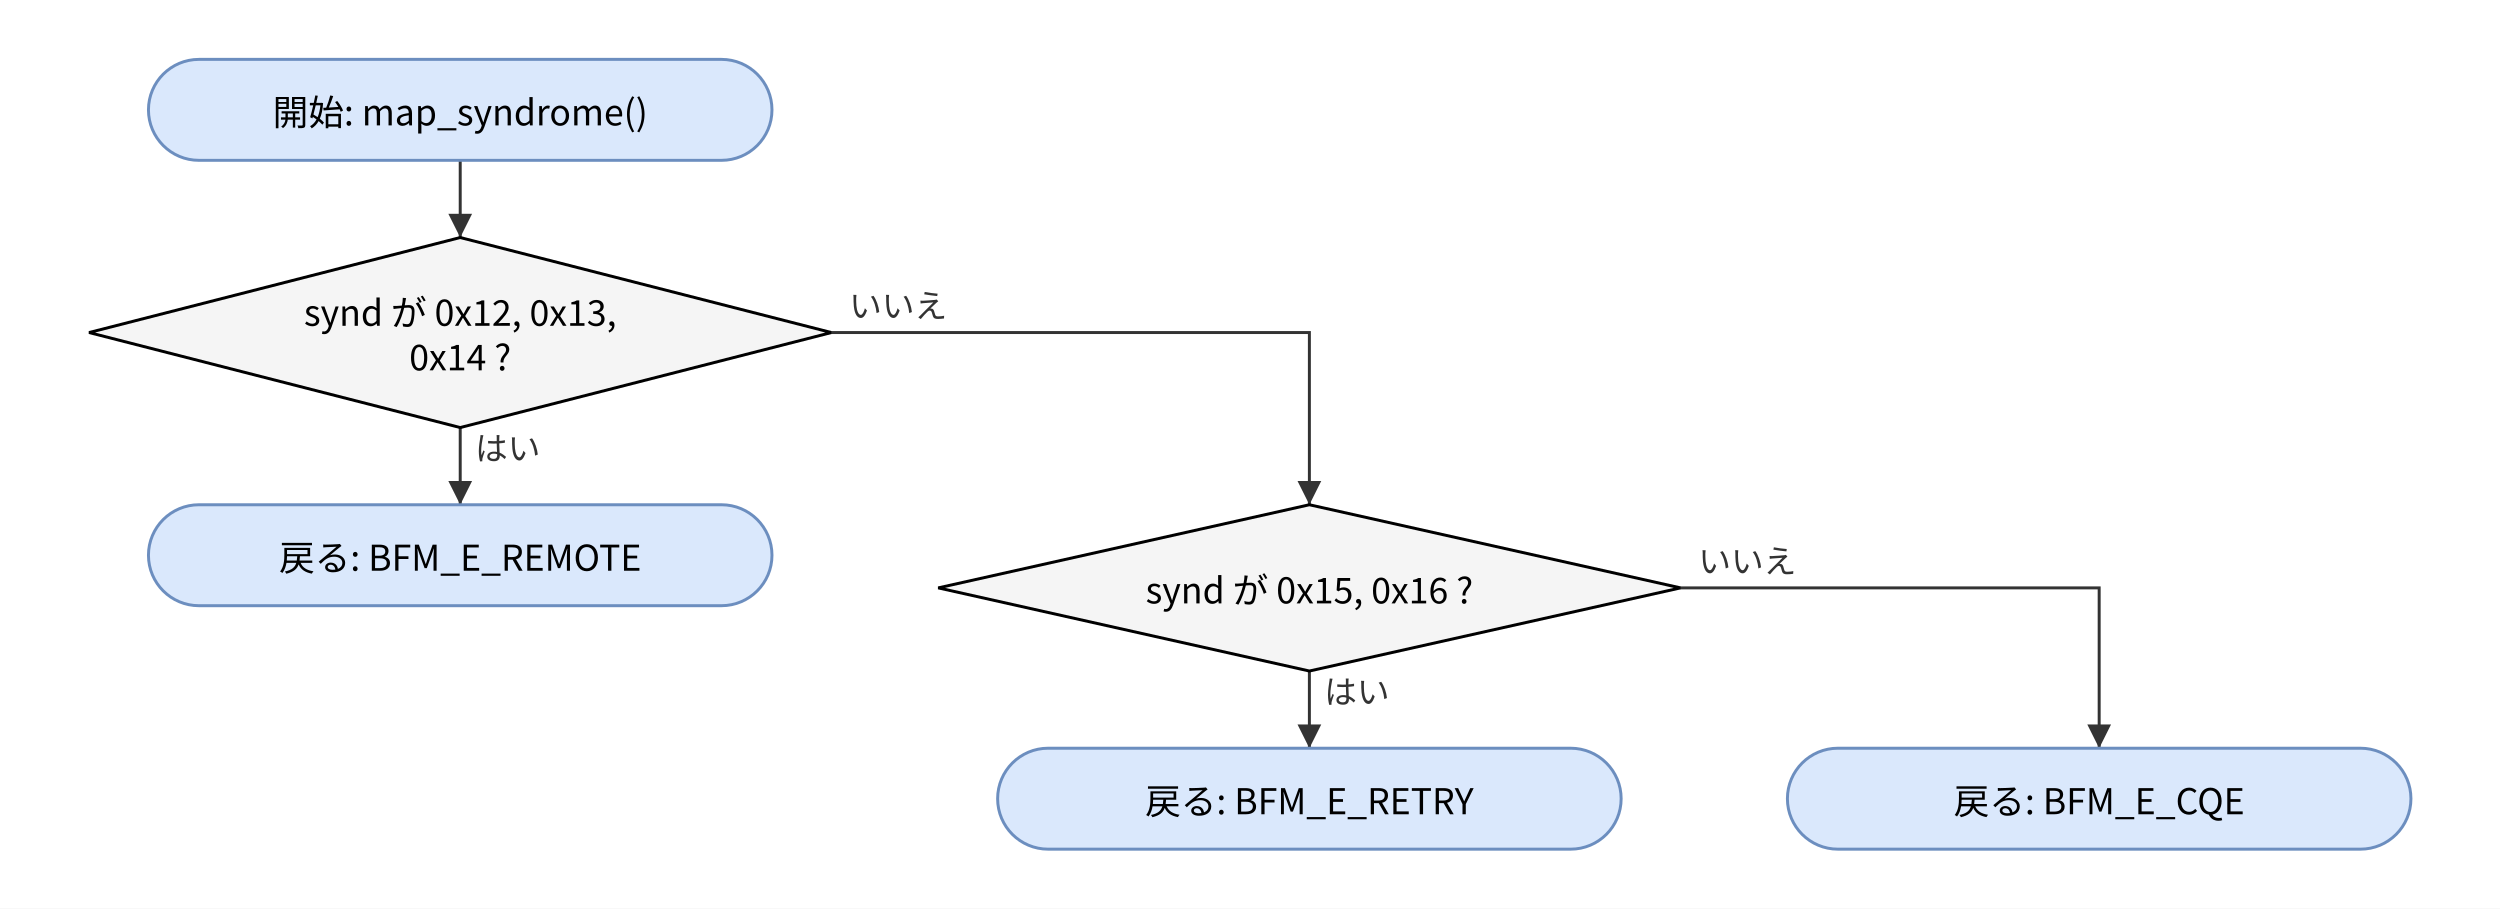
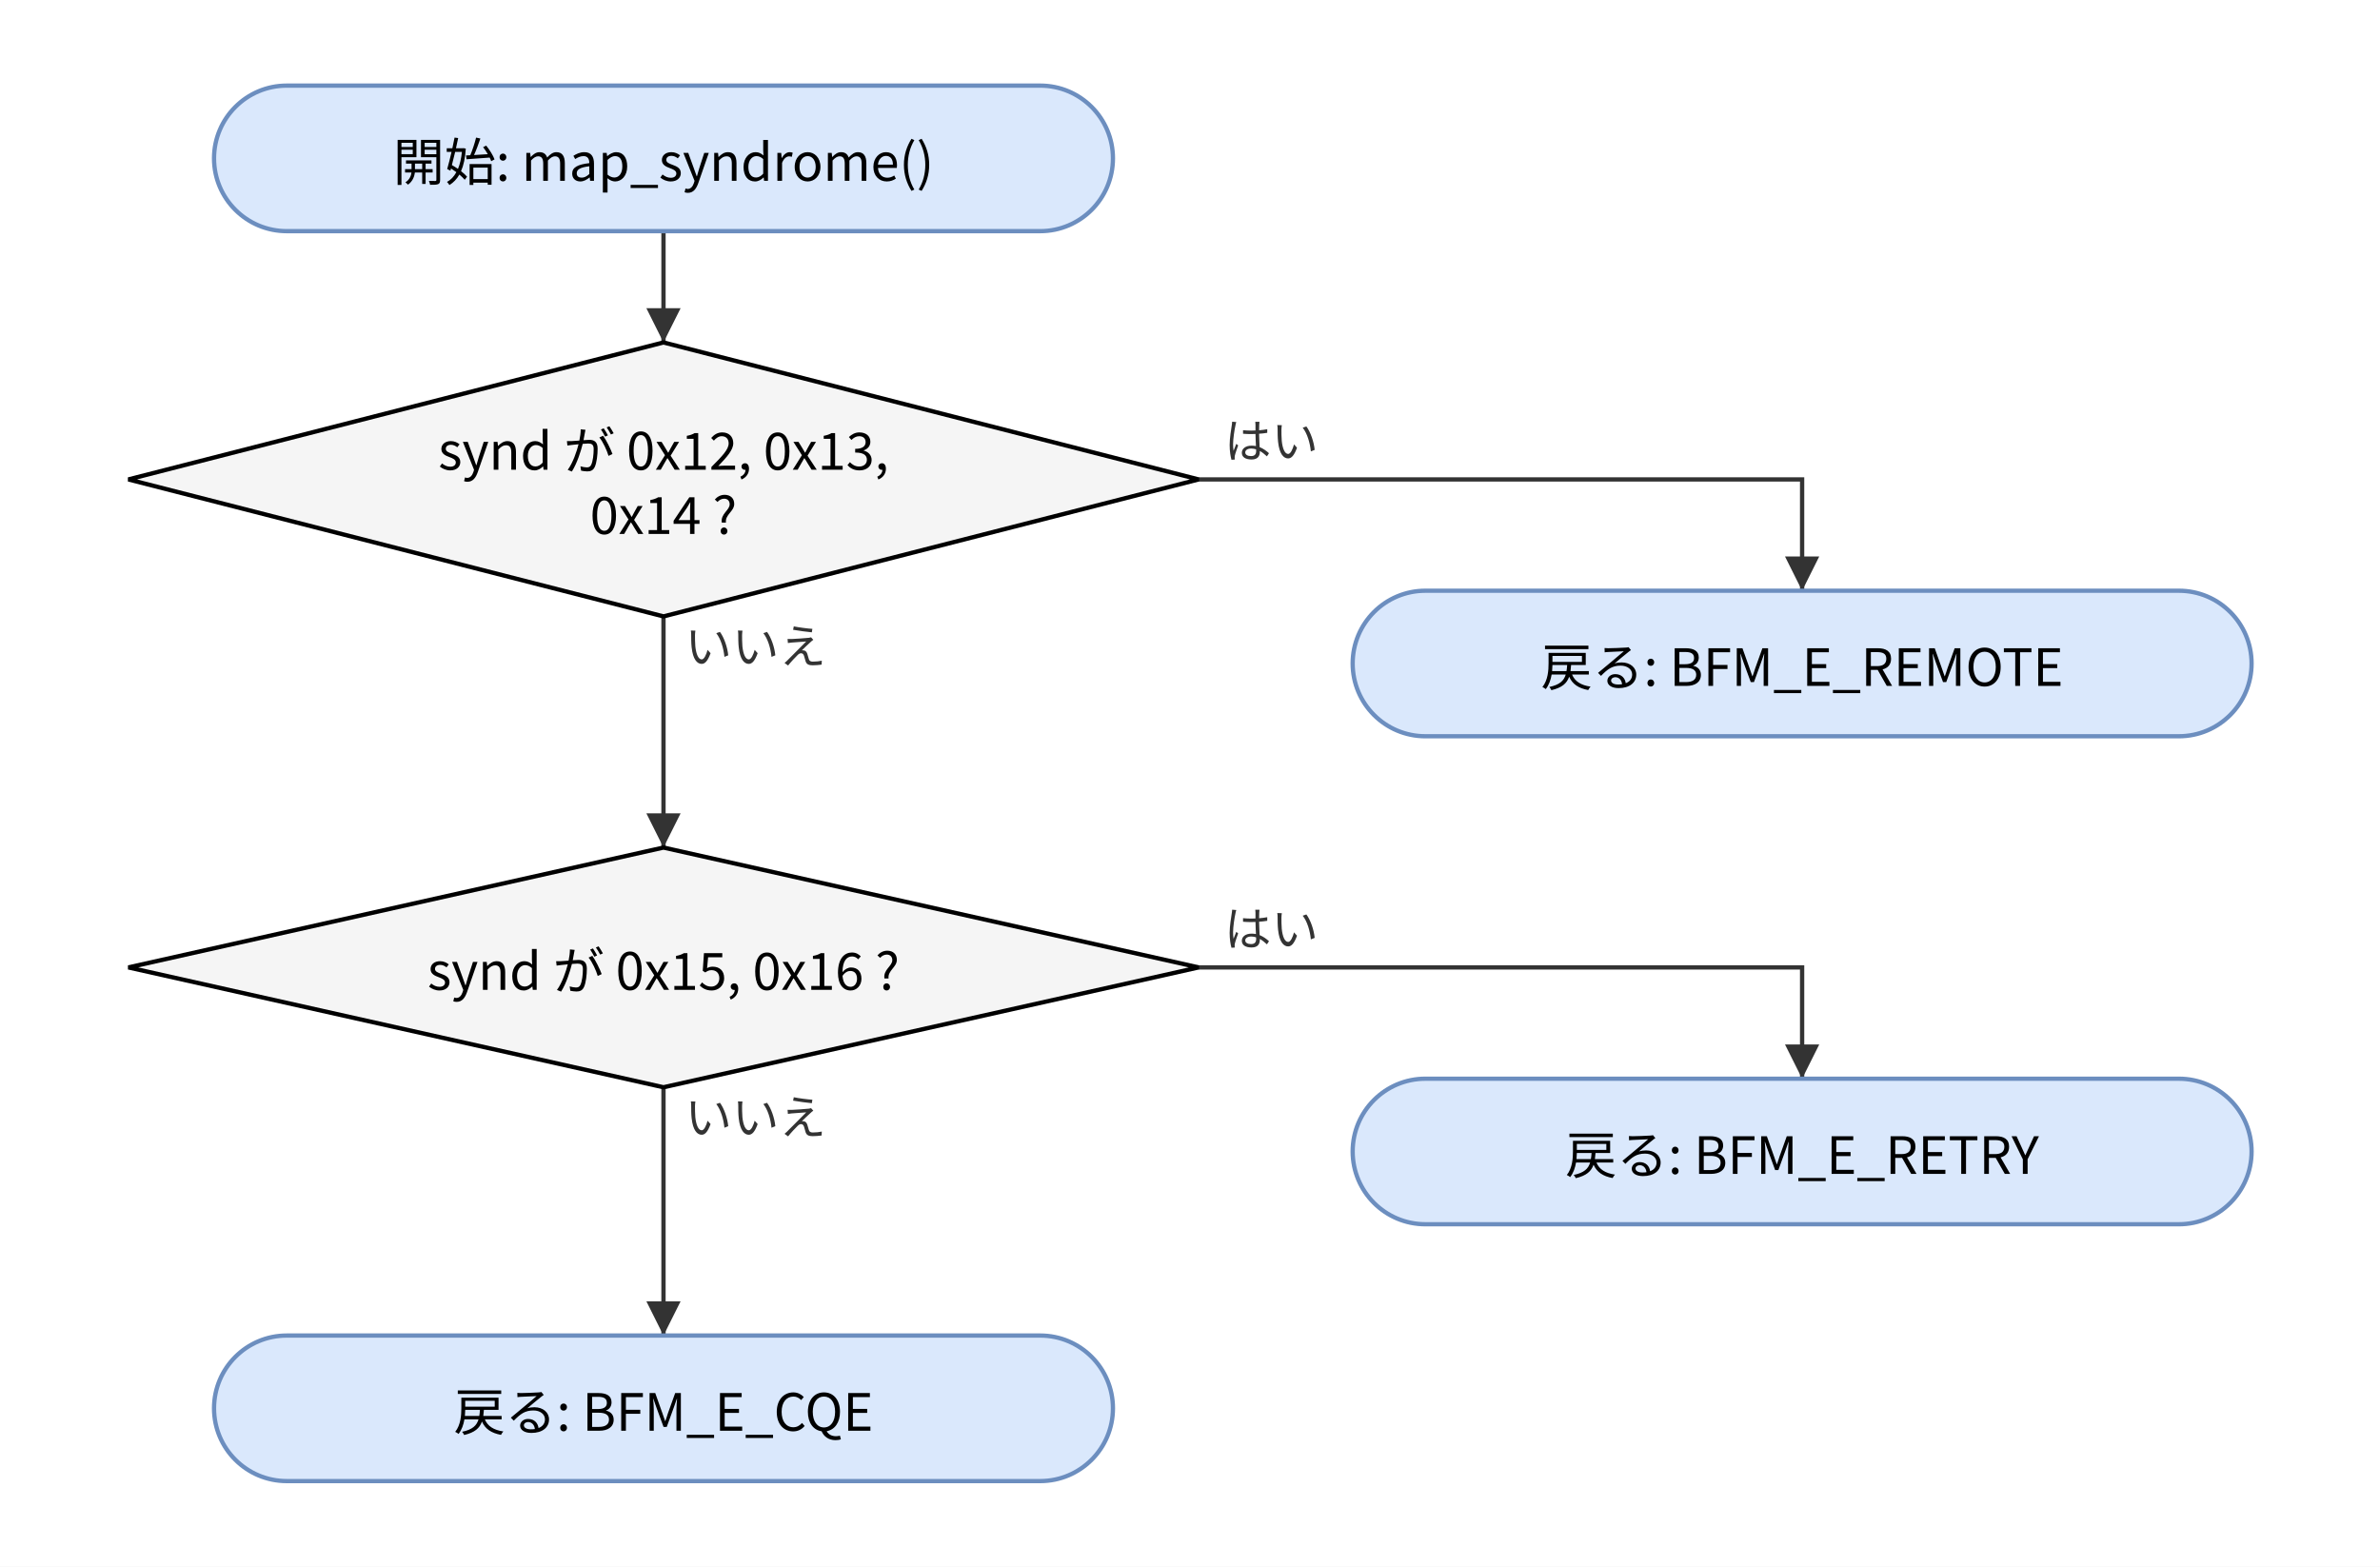
- <svg xmlns="http://www.w3.org/2000/svg" version="1.1" width="842" height="306" viewBox="0 0 842 306" font-family="Noto Sans CJK JP, Meiryo, sans-serif" content="&lt;mxfile host=&quot;bfmem-gen&quot; type=&quot;device&quot;&gt;&lt;diagram id=&quot;a3b3d1ed90ef5ceeb95d&quot; name=&quot;map_syndrome フロー&quot;&gt;&lt;mxGraphModel dx=&quot;800&quot; dy=&quot;600&quot; grid=&quot;0&quot; gridSize=&quot;10&quot; guides=&quot;1&quot; tooltips=&quot;1&quot; connect=&quot;1&quot; arrows=&quot;1&quot; fold=&quot;1&quot; page=&quot;0&quot; pageScale=&quot;1&quot; math=&quot;0&quot; shadow=&quot;0&quot;&gt;&lt;root&gt;&lt;mxCell id=&quot;0&quot;/&gt;&lt;mxCell id=&quot;1&quot; parent=&quot;0&quot;/&gt;&lt;mxCell id=&quot;n1&quot; value=&quot;開始: map_syndrome()&quot; style=&quot;rounded=1;arcSize=50;whiteSpace=wrap;html=1;fillColor=#dae8fc;strokeColor=#6c8ebf;&quot; vertex=&quot;1&quot; parent=&quot;1&quot;&gt;&lt;mxGeometry x=&quot;50.0&quot; y=&quot;20.0&quot; width=&quot;210.0&quot; height=&quot;34.0&quot; as=&quot;geometry&quot;/&gt;&lt;/mxCell&gt;&lt;mxCell id=&quot;n2&quot; value=&quot;synd が 0x12, 0x13,&amp;lt;br&amp;gt;0x14 ?&quot; style=&quot;rhombus;whiteSpace=wrap;html=1;fillColor=#f5f5f5;&quot; vertex=&quot;1&quot; parent=&quot;1&quot;&gt;&lt;mxGeometry x=&quot;30.0&quot; y=&quot;80.0&quot; width=&quot;250.0&quot; height=&quot;64.0&quot; as=&quot;geometry&quot;/&gt;&lt;/mxCell&gt;&lt;mxCell id=&quot;n3&quot; value=&quot;戻る: BFM_E_REMOTE&quot; style=&quot;rounded=1;arcSize=50;whiteSpace=wrap;html=1;fillColor=#dae8fc;strokeColor=#6c8ebf;&quot; vertex=&quot;1&quot; parent=&quot;1&quot;&gt;&lt;mxGeometry x=&quot;50.0&quot; y=&quot;170.0&quot; width=&quot;210.0&quot; height=&quot;34.0&quot; as=&quot;geometry&quot;/&gt;&lt;/mxCell&gt;&lt;mxCell id=&quot;n4&quot; value=&quot;synd が 0x15, 0x16 ?&quot; style=&quot;rhombus;whiteSpace=wrap;html=1;fillColor=#f5f5f5;&quot; vertex=&quot;1&quot; parent=&quot;1&quot;&gt;&lt;mxGeometry x=&quot;316.0&quot; y=&quot;170.0&quot; width=&quot;250.0&quot; height=&quot;56.0&quot; as=&quot;geometry&quot;/&gt;&lt;/mxCell&gt;&lt;mxCell id=&quot;n5&quot; value=&quot;戻る: BFM_E_RETRY&quot; style=&quot;rounded=1;arcSize=50;whiteSpace=wrap;html=1;fillColor=#dae8fc;strokeColor=#6c8ebf;&quot; vertex=&quot;1&quot; parent=&quot;1&quot;&gt;&lt;mxGeometry x=&quot;336.0&quot; y=&quot;252.0&quot; width=&quot;210.0&quot; height=&quot;34.0&quot; as=&quot;geometry&quot;/&gt;&lt;/mxCell&gt;&lt;mxCell id=&quot;n6&quot; value=&quot;戻る: BFM_E_CQE&quot; style=&quot;rounded=1;arcSize=50;whiteSpace=wrap;html=1;fillColor=#dae8fc;strokeColor=#6c8ebf;&quot; vertex=&quot;1&quot; parent=&quot;1&quot;&gt;&lt;mxGeometry x=&quot;602.0&quot; y=&quot;252.0&quot; width=&quot;210.0&quot; height=&quot;34.0&quot; as=&quot;geometry&quot;/&gt;&lt;/mxCell&gt;&lt;mxCell id=&quot;e0&quot; value=&quot;&quot; style=&quot;edgeStyle=none;html=1;rounded=0;endArrow=block;endFill=1;exitX=0.5;exitY=1;exitDx=0;exitDy=0;exitPerimeter=0;entryX=0.5;entryY=0;entryDx=0;entryDy=0;entryPerimeter=0;&quot; edge=&quot;1&quot; parent=&quot;1&quot; source=&quot;n1&quot; target=&quot;n2&quot;&gt;&lt;mxGeometry relative=&quot;1&quot; as=&quot;geometry&quot;&gt;&lt;Array as=&quot;points&quot;&gt;&lt;/Array&gt;&lt;/mxGeometry&gt;&lt;/mxCell&gt;&lt;mxCell id=&quot;e1&quot; value=&quot;はい&quot; style=&quot;edgeStyle=none;html=1;rounded=0;endArrow=block;endFill=1;exitX=0.5;exitY=1;exitDx=0;exitDy=0;exitPerimeter=0;entryX=0.5;entryY=0;entryDx=0;entryDy=0;entryPerimeter=0;&quot; edge=&quot;1&quot; parent=&quot;1&quot; source=&quot;n2&quot; target=&quot;n3&quot;&gt;&lt;mxGeometry relative=&quot;1&quot; as=&quot;geometry&quot;&gt;&lt;Array as=&quot;points&quot;&gt;&lt;/Array&gt;&lt;/mxGeometry&gt;&lt;/mxCell&gt;&lt;mxCell id=&quot;e2&quot; value=&quot;いいえ&quot; style=&quot;edgeStyle=none;html=1;rounded=0;endArrow=block;endFill=1;exitX=1;exitY=0.5;exitDx=0;exitDy=0;exitPerimeter=0;entryX=0.5;entryY=0;entryDx=0;entryDy=0;entryPerimeter=0;&quot; edge=&quot;1&quot; parent=&quot;1&quot; source=&quot;n2&quot; target=&quot;n4&quot;&gt;&lt;mxGeometry relative=&quot;1&quot; as=&quot;geometry&quot;&gt;&lt;Array as=&quot;points&quot;&gt;&lt;mxPoint x=&quot;441.0&quot; y=&quot;112.0&quot;/&gt;&lt;/Array&gt;&lt;/mxGeometry&gt;&lt;/mxCell&gt;&lt;mxCell id=&quot;e3&quot; value=&quot;はい&quot; style=&quot;edgeStyle=none;html=1;rounded=0;endArrow=block;endFill=1;exitX=0.5;exitY=1;exitDx=0;exitDy=0;exitPerimeter=0;entryX=0.5;entryY=0;entryDx=0;entryDy=0;entryPerimeter=0;&quot; edge=&quot;1&quot; parent=&quot;1&quot; source=&quot;n4&quot; target=&quot;n5&quot;&gt;&lt;mxGeometry relative=&quot;1&quot; as=&quot;geometry&quot;&gt;&lt;Array as=&quot;points&quot;&gt;&lt;/Array&gt;&lt;/mxGeometry&gt;&lt;/mxCell&gt;&lt;mxCell id=&quot;e4&quot; value=&quot;いいえ&quot; style=&quot;edgeStyle=none;html=1;rounded=0;endArrow=block;endFill=1;exitX=1;exitY=0.5;exitDx=0;exitDy=0;exitPerimeter=0;entryX=0.5;entryY=0;entryDx=0;entryDy=0;entryPerimeter=0;&quot; edge=&quot;1&quot; parent=&quot;1&quot; source=&quot;n4&quot; target=&quot;n6&quot;&gt;&lt;mxGeometry relative=&quot;1&quot; as=&quot;geometry&quot;&gt;&lt;Array as=&quot;points&quot;&gt;&lt;mxPoint x=&quot;707.0&quot; y=&quot;198.0&quot;/&gt;&lt;/Array&gt;&lt;/mxGeometry&gt;&lt;/mxCell&gt;&lt;/root&gt;&lt;/mxGraphModel&gt;&lt;/diagram&gt;&lt;/mxfile&gt;">
+ <svg xmlns="http://www.w3.org/2000/svg" version="1.1" width="556" height="366" viewBox="0 0 556 366" font-family="Noto Sans CJK JP, Meiryo, sans-serif" content="&lt;mxfile host=&quot;bfmem-gen&quot; type=&quot;device&quot;&gt;&lt;diagram id=&quot;a3b3d1ed90ef5ceeb95d&quot; name=&quot;map_syndrome フロー&quot;&gt;&lt;mxGraphModel dx=&quot;800&quot; dy=&quot;600&quot; grid=&quot;0&quot; gridSize=&quot;10&quot; guides=&quot;1&quot; tooltips=&quot;1&quot; connect=&quot;1&quot; arrows=&quot;1&quot; fold=&quot;1&quot; page=&quot;0&quot; pageScale=&quot;1&quot; math=&quot;0&quot; shadow=&quot;0&quot;&gt;&lt;root&gt;&lt;mxCell id=&quot;0&quot;/&gt;&lt;mxCell id=&quot;1&quot; parent=&quot;0&quot;/&gt;&lt;mxCell id=&quot;n1&quot; value=&quot;開始: map_syndrome()&quot; style=&quot;rounded=1;arcSize=50;whiteSpace=wrap;html=1;fillColor=#dae8fc;strokeColor=#6c8ebf;&quot; vertex=&quot;1&quot; parent=&quot;1&quot;&gt;&lt;mxGeometry x=&quot;50.0&quot; y=&quot;20.0&quot; width=&quot;210.0&quot; height=&quot;34.0&quot; as=&quot;geometry&quot;/&gt;&lt;/mxCell&gt;&lt;mxCell id=&quot;n2&quot; value=&quot;synd が 0x12, 0x13,&amp;lt;br&amp;gt;0x14 ?&quot; style=&quot;rhombus;whiteSpace=wrap;html=1;fillColor=#f5f5f5;&quot; vertex=&quot;1&quot; parent=&quot;1&quot;&gt;&lt;mxGeometry x=&quot;30.0&quot; y=&quot;80.0&quot; width=&quot;250.0&quot; height=&quot;64.0&quot; as=&quot;geometry&quot;/&gt;&lt;/mxCell&gt;&lt;mxCell id=&quot;n3&quot; value=&quot;戻る: BFM_E_REMOTE&quot; style=&quot;rounded=1;arcSize=50;whiteSpace=wrap;html=1;fillColor=#dae8fc;strokeColor=#6c8ebf;&quot; vertex=&quot;1&quot; parent=&quot;1&quot;&gt;&lt;mxGeometry x=&quot;316.0&quot; y=&quot;138.0&quot; width=&quot;210.0&quot; height=&quot;34.0&quot; as=&quot;geometry&quot;/&gt;&lt;/mxCell&gt;&lt;mxCell id=&quot;n4&quot; value=&quot;synd が 0x15, 0x16 ?&quot; style=&quot;rhombus;whiteSpace=wrap;html=1;fillColor=#f5f5f5;&quot; vertex=&quot;1&quot; parent=&quot;1&quot;&gt;&lt;mxGeometry x=&quot;30.0&quot; y=&quot;198.0&quot; width=&quot;250.0&quot; height=&quot;56.0&quot; as=&quot;geometry&quot;/&gt;&lt;/mxCell&gt;&lt;mxCell id=&quot;n5&quot; value=&quot;戻る: BFM_E_RETRY&quot; style=&quot;rounded=1;arcSize=50;whiteSpace=wrap;html=1;fillColor=#dae8fc;strokeColor=#6c8ebf;&quot; vertex=&quot;1&quot; parent=&quot;1&quot;&gt;&lt;mxGeometry x=&quot;316.0&quot; y=&quot;252.0&quot; width=&quot;210.0&quot; height=&quot;34.0&quot; as=&quot;geometry&quot;/&gt;&lt;/mxCell&gt;&lt;mxCell id=&quot;n6&quot; value=&quot;戻る: BFM_E_CQE&quot; style=&quot;rounded=1;arcSize=50;whiteSpace=wrap;html=1;fillColor=#dae8fc;strokeColor=#6c8ebf;&quot; vertex=&quot;1&quot; parent=&quot;1&quot;&gt;&lt;mxGeometry x=&quot;50.0&quot; y=&quot;312.0&quot; width=&quot;210.0&quot; height=&quot;34.0&quot; as=&quot;geometry&quot;/&gt;&lt;/mxCell&gt;&lt;mxCell id=&quot;e0&quot; value=&quot;&quot; style=&quot;edgeStyle=none;html=1;rounded=0;endArrow=block;endFill=1;exitX=0.5;exitY=1;exitDx=0;exitDy=0;exitPerimeter=0;entryX=0.5;entryY=0;entryDx=0;entryDy=0;entryPerimeter=0;&quot; edge=&quot;1&quot; parent=&quot;1&quot; source=&quot;n1&quot; target=&quot;n2&quot;&gt;&lt;mxGeometry relative=&quot;1&quot; as=&quot;geometry&quot;&gt;&lt;Array as=&quot;points&quot;&gt;&lt;/Array&gt;&lt;/mxGeometry&gt;&lt;/mxCell&gt;&lt;mxCell id=&quot;e1&quot; value=&quot;はい&quot; style=&quot;edgeStyle=none;html=1;rounded=0;endArrow=block;endFill=1;exitX=1;exitY=0.5;exitDx=0;exitDy=0;exitPerimeter=0;entryX=0.5;entryY=0;entryDx=0;entryDy=0;entryPerimeter=0;&quot; edge=&quot;1&quot; parent=&quot;1&quot; source=&quot;n2&quot; target=&quot;n3&quot;&gt;&lt;mxGeometry relative=&quot;1&quot; as=&quot;geometry&quot;&gt;&lt;Array as=&quot;points&quot;&gt;&lt;mxPoint x=&quot;421.0&quot; y=&quot;112.0&quot;/&gt;&lt;/Array&gt;&lt;/mxGeometry&gt;&lt;/mxCell&gt;&lt;mxCell id=&quot;e2&quot; value=&quot;いいえ&quot; style=&quot;edgeStyle=none;html=1;rounded=0;endArrow=block;endFill=1;exitX=0.5;exitY=1;exitDx=0;exitDy=0;exitPerimeter=0;entryX=0.5;entryY=0;entryDx=0;entryDy=0;entryPerimeter=0;&quot; edge=&quot;1&quot; parent=&quot;1&quot; source=&quot;n2&quot; target=&quot;n4&quot;&gt;&lt;mxGeometry relative=&quot;1&quot; as=&quot;geometry&quot;&gt;&lt;Array as=&quot;points&quot;&gt;&lt;/Array&gt;&lt;/mxGeometry&gt;&lt;/mxCell&gt;&lt;mxCell id=&quot;e3&quot; value=&quot;はい&quot; style=&quot;edgeStyle=none;html=1;rounded=0;endArrow=block;endFill=1;exitX=1;exitY=0.5;exitDx=0;exitDy=0;exitPerimeter=0;entryX=0.5;entryY=0;entryDx=0;entryDy=0;entryPerimeter=0;&quot; edge=&quot;1&quot; parent=&quot;1&quot; source=&quot;n4&quot; target=&quot;n5&quot;&gt;&lt;mxGeometry relative=&quot;1&quot; as=&quot;geometry&quot;&gt;&lt;Array as=&quot;points&quot;&gt;&lt;mxPoint x=&quot;421.0&quot; y=&quot;226.0&quot;/&gt;&lt;/Array&gt;&lt;/mxGeometry&gt;&lt;/mxCell&gt;&lt;mxCell id=&quot;e4&quot; value=&quot;いいえ&quot; style=&quot;edgeStyle=none;html=1;rounded=0;endArrow=block;endFill=1;exitX=0.5;exitY=1;exitDx=0;exitDy=0;exitPerimeter=0;entryX=0.5;entryY=0;entryDx=0;entryDy=0;entryPerimeter=0;&quot; edge=&quot;1&quot; parent=&quot;1&quot; source=&quot;n4&quot; target=&quot;n6&quot;&gt;&lt;mxGeometry relative=&quot;1&quot; as=&quot;geometry&quot;&gt;&lt;Array as=&quot;points&quot;&gt;&lt;/Array&gt;&lt;/mxGeometry&gt;&lt;/mxCell&gt;&lt;/root&gt;&lt;/mxGraphModel&gt;&lt;/diagram&gt;&lt;/mxfile&gt;">
  <defs>
    <marker id="a" viewBox="0 0 10 10" refX="10" refY="5" markerWidth="8" markerHeight="8" orient="auto-start-reverse">
      <path d="M0,0 L10,5 L0,10 z" fill="#333333" />
    </marker>
  </defs>
-   <rect x="0" y="0" width="842" height="306" fill="#ffffff" />
+   <rect x="0" y="0" width="556" height="366" fill="#ffffff" />
  <polyline points="155.0,54.0 155.0,80.0" fill="none" stroke="#333333" marker-end="url(#a)" />
-   <polyline points="155.0,144.0 155.0,170.0" fill="none" stroke="#333333" marker-end="url(#a)" />
-   <text x="160.0" y="155.0" font-size="11" text-anchor="start" fill="#333333">はい</text>
-   <polyline points="280.0,112.0 441.0,112.0 441.0,170.0" fill="none" stroke="#333333" marker-end="url(#a)" />
-   <text x="286.0" y="107.0" font-size="11" text-anchor="start" fill="#333333">いいえ</text>
-   <polyline points="441.0,226.0 441.0,252.0" fill="none" stroke="#333333" marker-end="url(#a)" />
-   <text x="446.0" y="237.0" font-size="11" text-anchor="start" fill="#333333">はい</text>
-   <polyline points="566.0,198.0 707.0,198.0 707.0,252.0" fill="none" stroke="#333333" marker-end="url(#a)" />
-   <text x="572.0" y="193.0" font-size="11" text-anchor="start" fill="#333333">いいえ</text>
+   <polyline points="280.0,112.0 421.0,112.0 421.0,138.0" fill="none" stroke="#333333" marker-end="url(#a)" />
+   <text x="286.0" y="107.0" font-size="11" text-anchor="start" fill="#333333">はい</text>
+   <polyline points="155.0,144.0 155.0,198.0" fill="none" stroke="#333333" marker-end="url(#a)" />
+   <text x="160.0" y="155.0" font-size="11" text-anchor="start" fill="#333333">いいえ</text>
+   <polyline points="280.0,226.0 421.0,226.0 421.0,252.0" fill="none" stroke="#333333" marker-end="url(#a)" />
+   <text x="286.0" y="221.0" font-size="11" text-anchor="start" fill="#333333">はい</text>
+   <polyline points="155.0,254.0 155.0,312.0" fill="none" stroke="#333333" marker-end="url(#a)" />
+   <text x="160.0" y="265.0" font-size="11" text-anchor="start" fill="#333333">いいえ</text>
  <rect x="50.0" y="20.0" width="210.0" height="34.0" rx="17.0" fill="#dae8fc" stroke="#6c8ebf" />
  <text x="155.0" y="37.0" font-size="12" text-anchor="middle" dominant-baseline="central" fill="#000000">開始: map_syndrome()</text>
  <polygon points="155.0,80.0 280.0,112.0 155.0,144.0 30.0,112.0" fill="#f5f5f5" stroke="#000000" />
  <text x="155.0" y="104.5" font-size="12" text-anchor="middle" dominant-baseline="central" fill="#000000">synd が 0x12, 0x13,</text>
  <text x="155.0" y="119.5" font-size="12" text-anchor="middle" dominant-baseline="central" fill="#000000">0x14 ?</text>
-   <rect x="50.0" y="170.0" width="210.0" height="34.0" rx="17.0" fill="#dae8fc" stroke="#6c8ebf" />
-   <text x="155.0" y="187.0" font-size="12" text-anchor="middle" dominant-baseline="central" fill="#000000">戻る: BFM_E_REMOTE</text>
-   <polygon points="441.0,170.0 566.0,198.0 441.0,226.0 316.0,198.0" fill="#f5f5f5" stroke="#000000" />
-   <text x="441.0" y="198.0" font-size="12" text-anchor="middle" dominant-baseline="central" fill="#000000">synd が 0x15, 0x16 ?</text>
-   <rect x="336.0" y="252.0" width="210.0" height="34.0" rx="17.0" fill="#dae8fc" stroke="#6c8ebf" />
-   <text x="441.0" y="269.0" font-size="12" text-anchor="middle" dominant-baseline="central" fill="#000000">戻る: BFM_E_RETRY</text>
-   <rect x="602.0" y="252.0" width="210.0" height="34.0" rx="17.0" fill="#dae8fc" stroke="#6c8ebf" />
-   <text x="707.0" y="269.0" font-size="12" text-anchor="middle" dominant-baseline="central" fill="#000000">戻る: BFM_E_CQE</text>
+   <rect x="316.0" y="138.0" width="210.0" height="34.0" rx="17.0" fill="#dae8fc" stroke="#6c8ebf" />
+   <text x="421.0" y="155.0" font-size="12" text-anchor="middle" dominant-baseline="central" fill="#000000">戻る: BFM_E_REMOTE</text>
+   <polygon points="155.0,198.0 280.0,226.0 155.0,254.0 30.0,226.0" fill="#f5f5f5" stroke="#000000" />
+   <text x="155.0" y="226.0" font-size="12" text-anchor="middle" dominant-baseline="central" fill="#000000">synd が 0x15, 0x16 ?</text>
+   <rect x="316.0" y="252.0" width="210.0" height="34.0" rx="17.0" fill="#dae8fc" stroke="#6c8ebf" />
+   <text x="421.0" y="269.0" font-size="12" text-anchor="middle" dominant-baseline="central" fill="#000000">戻る: BFM_E_RETRY</text>
+   <rect x="50.0" y="312.0" width="210.0" height="34.0" rx="17.0" fill="#dae8fc" stroke="#6c8ebf" />
+   <text x="155.0" y="329.0" font-size="12" text-anchor="middle" dominant-baseline="central" fill="#000000">戻る: BFM_E_CQE</text>
</svg>
